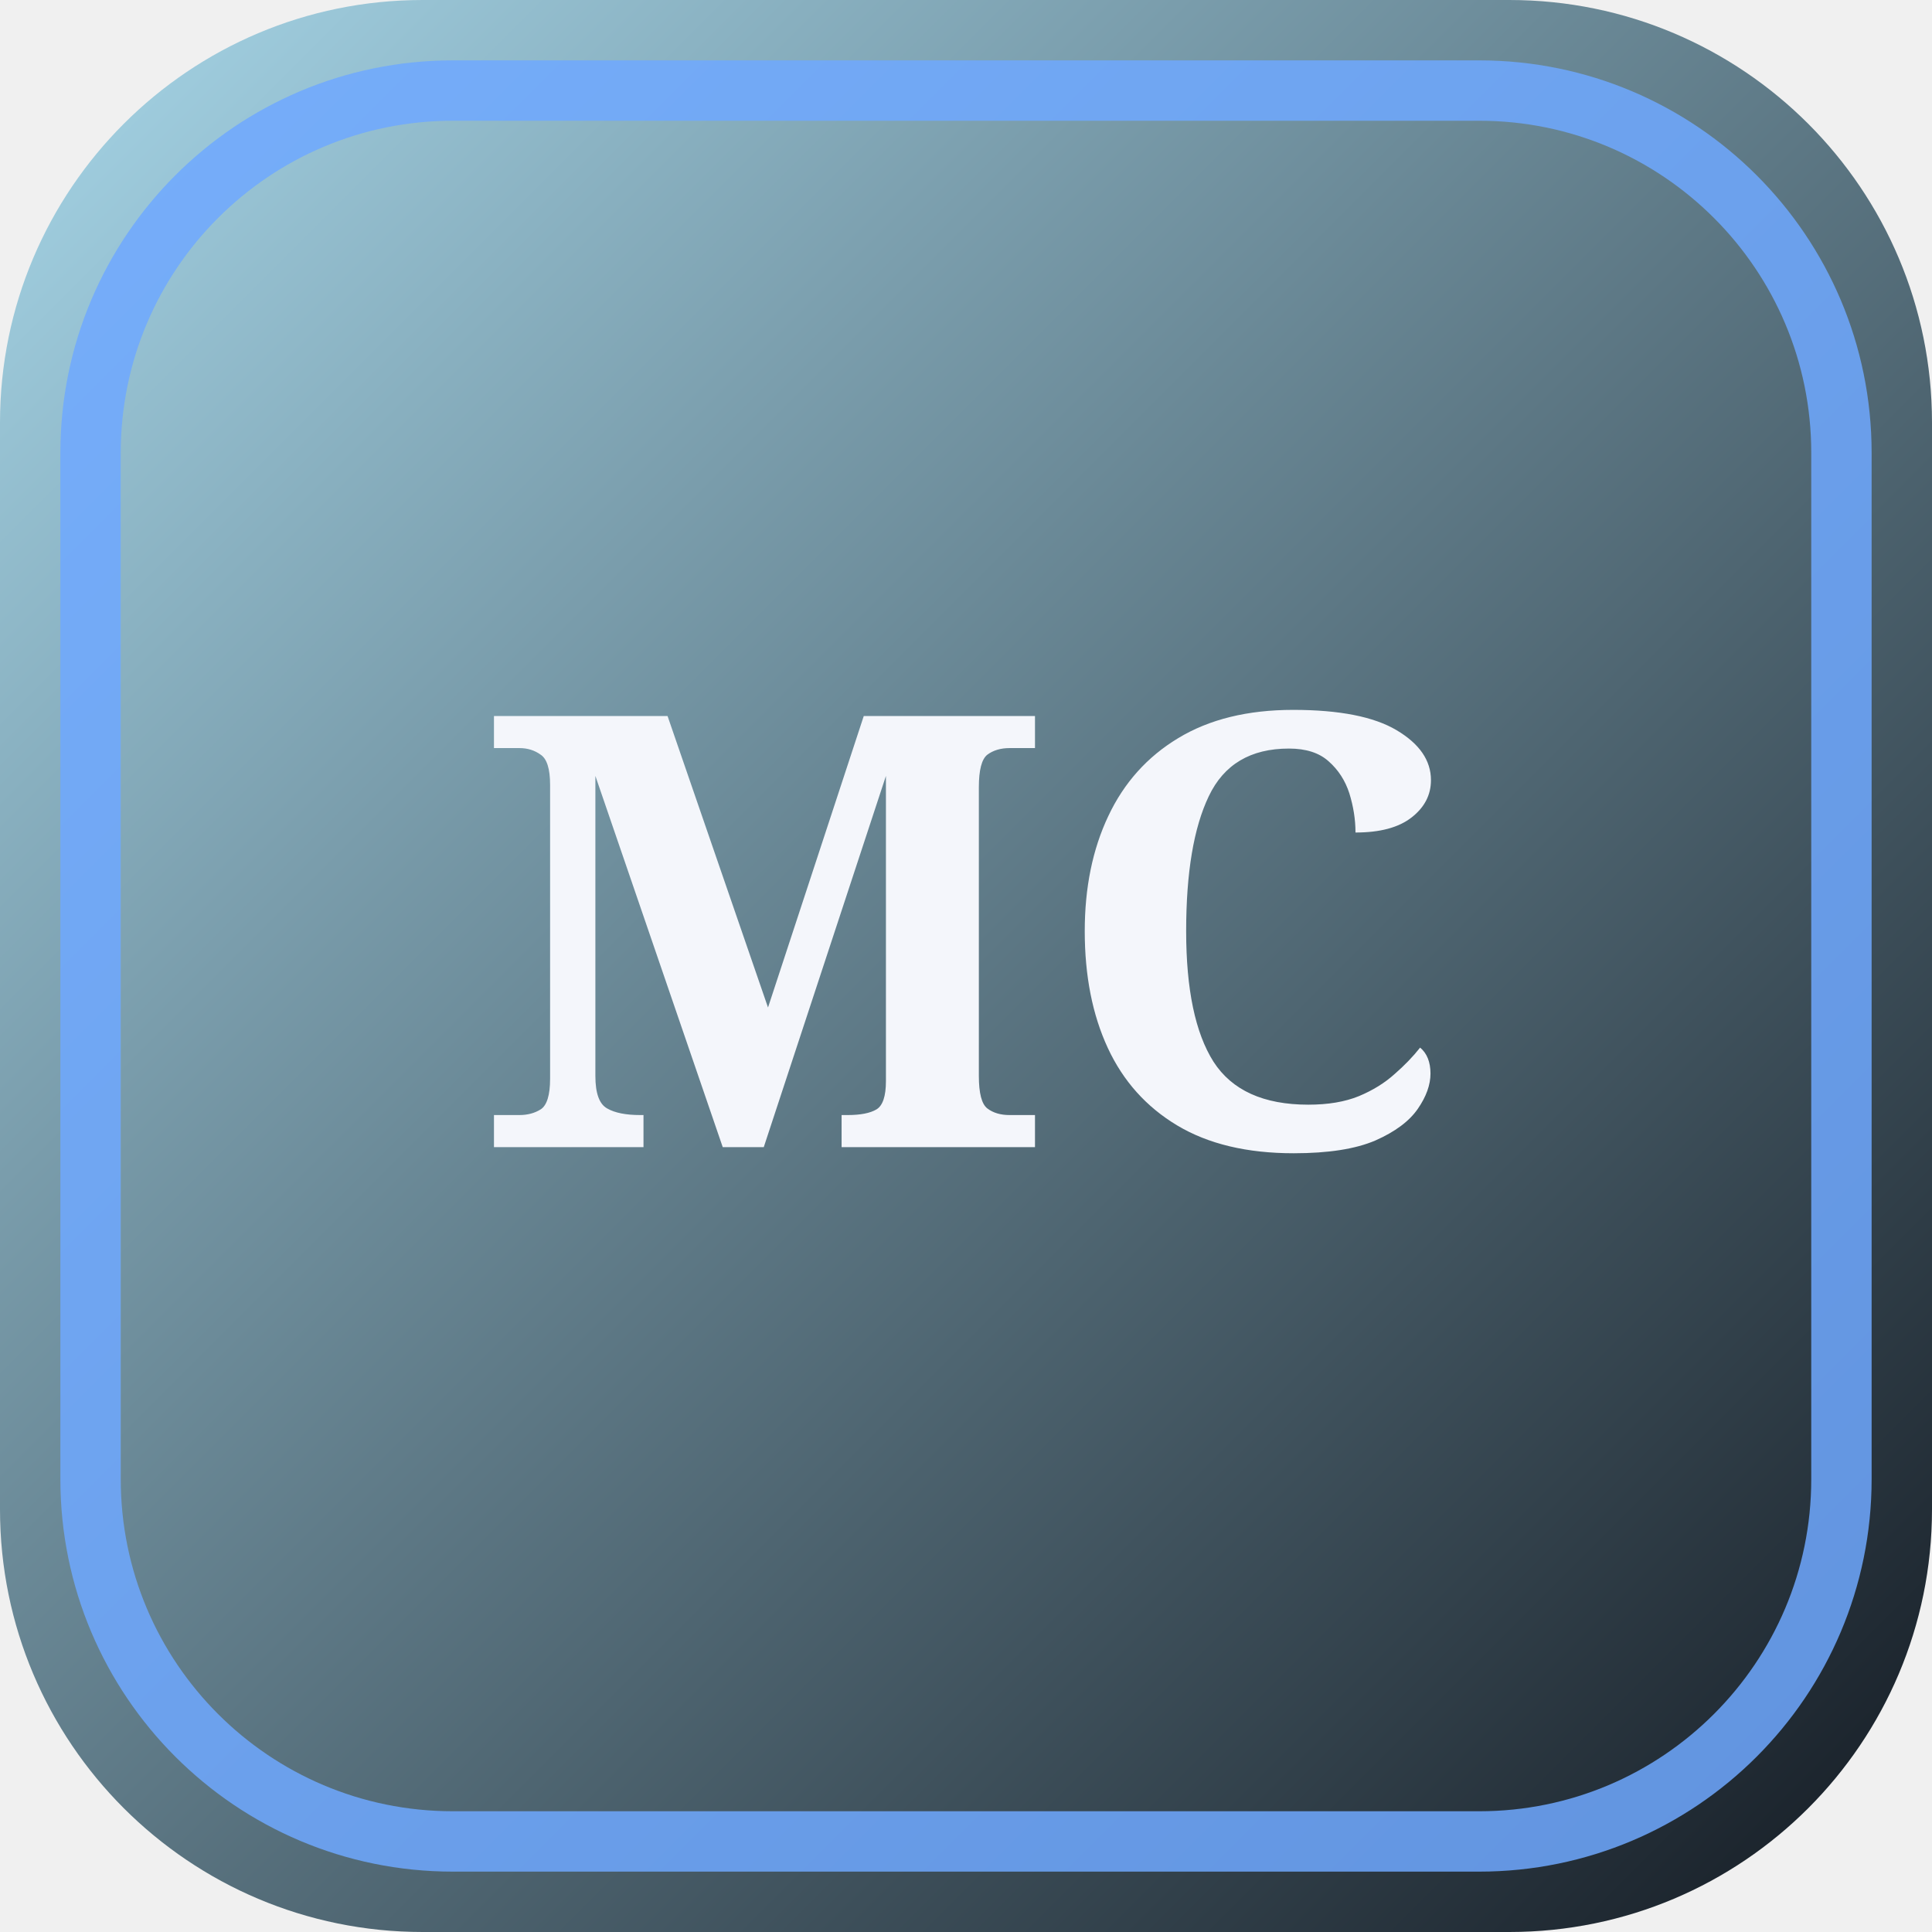
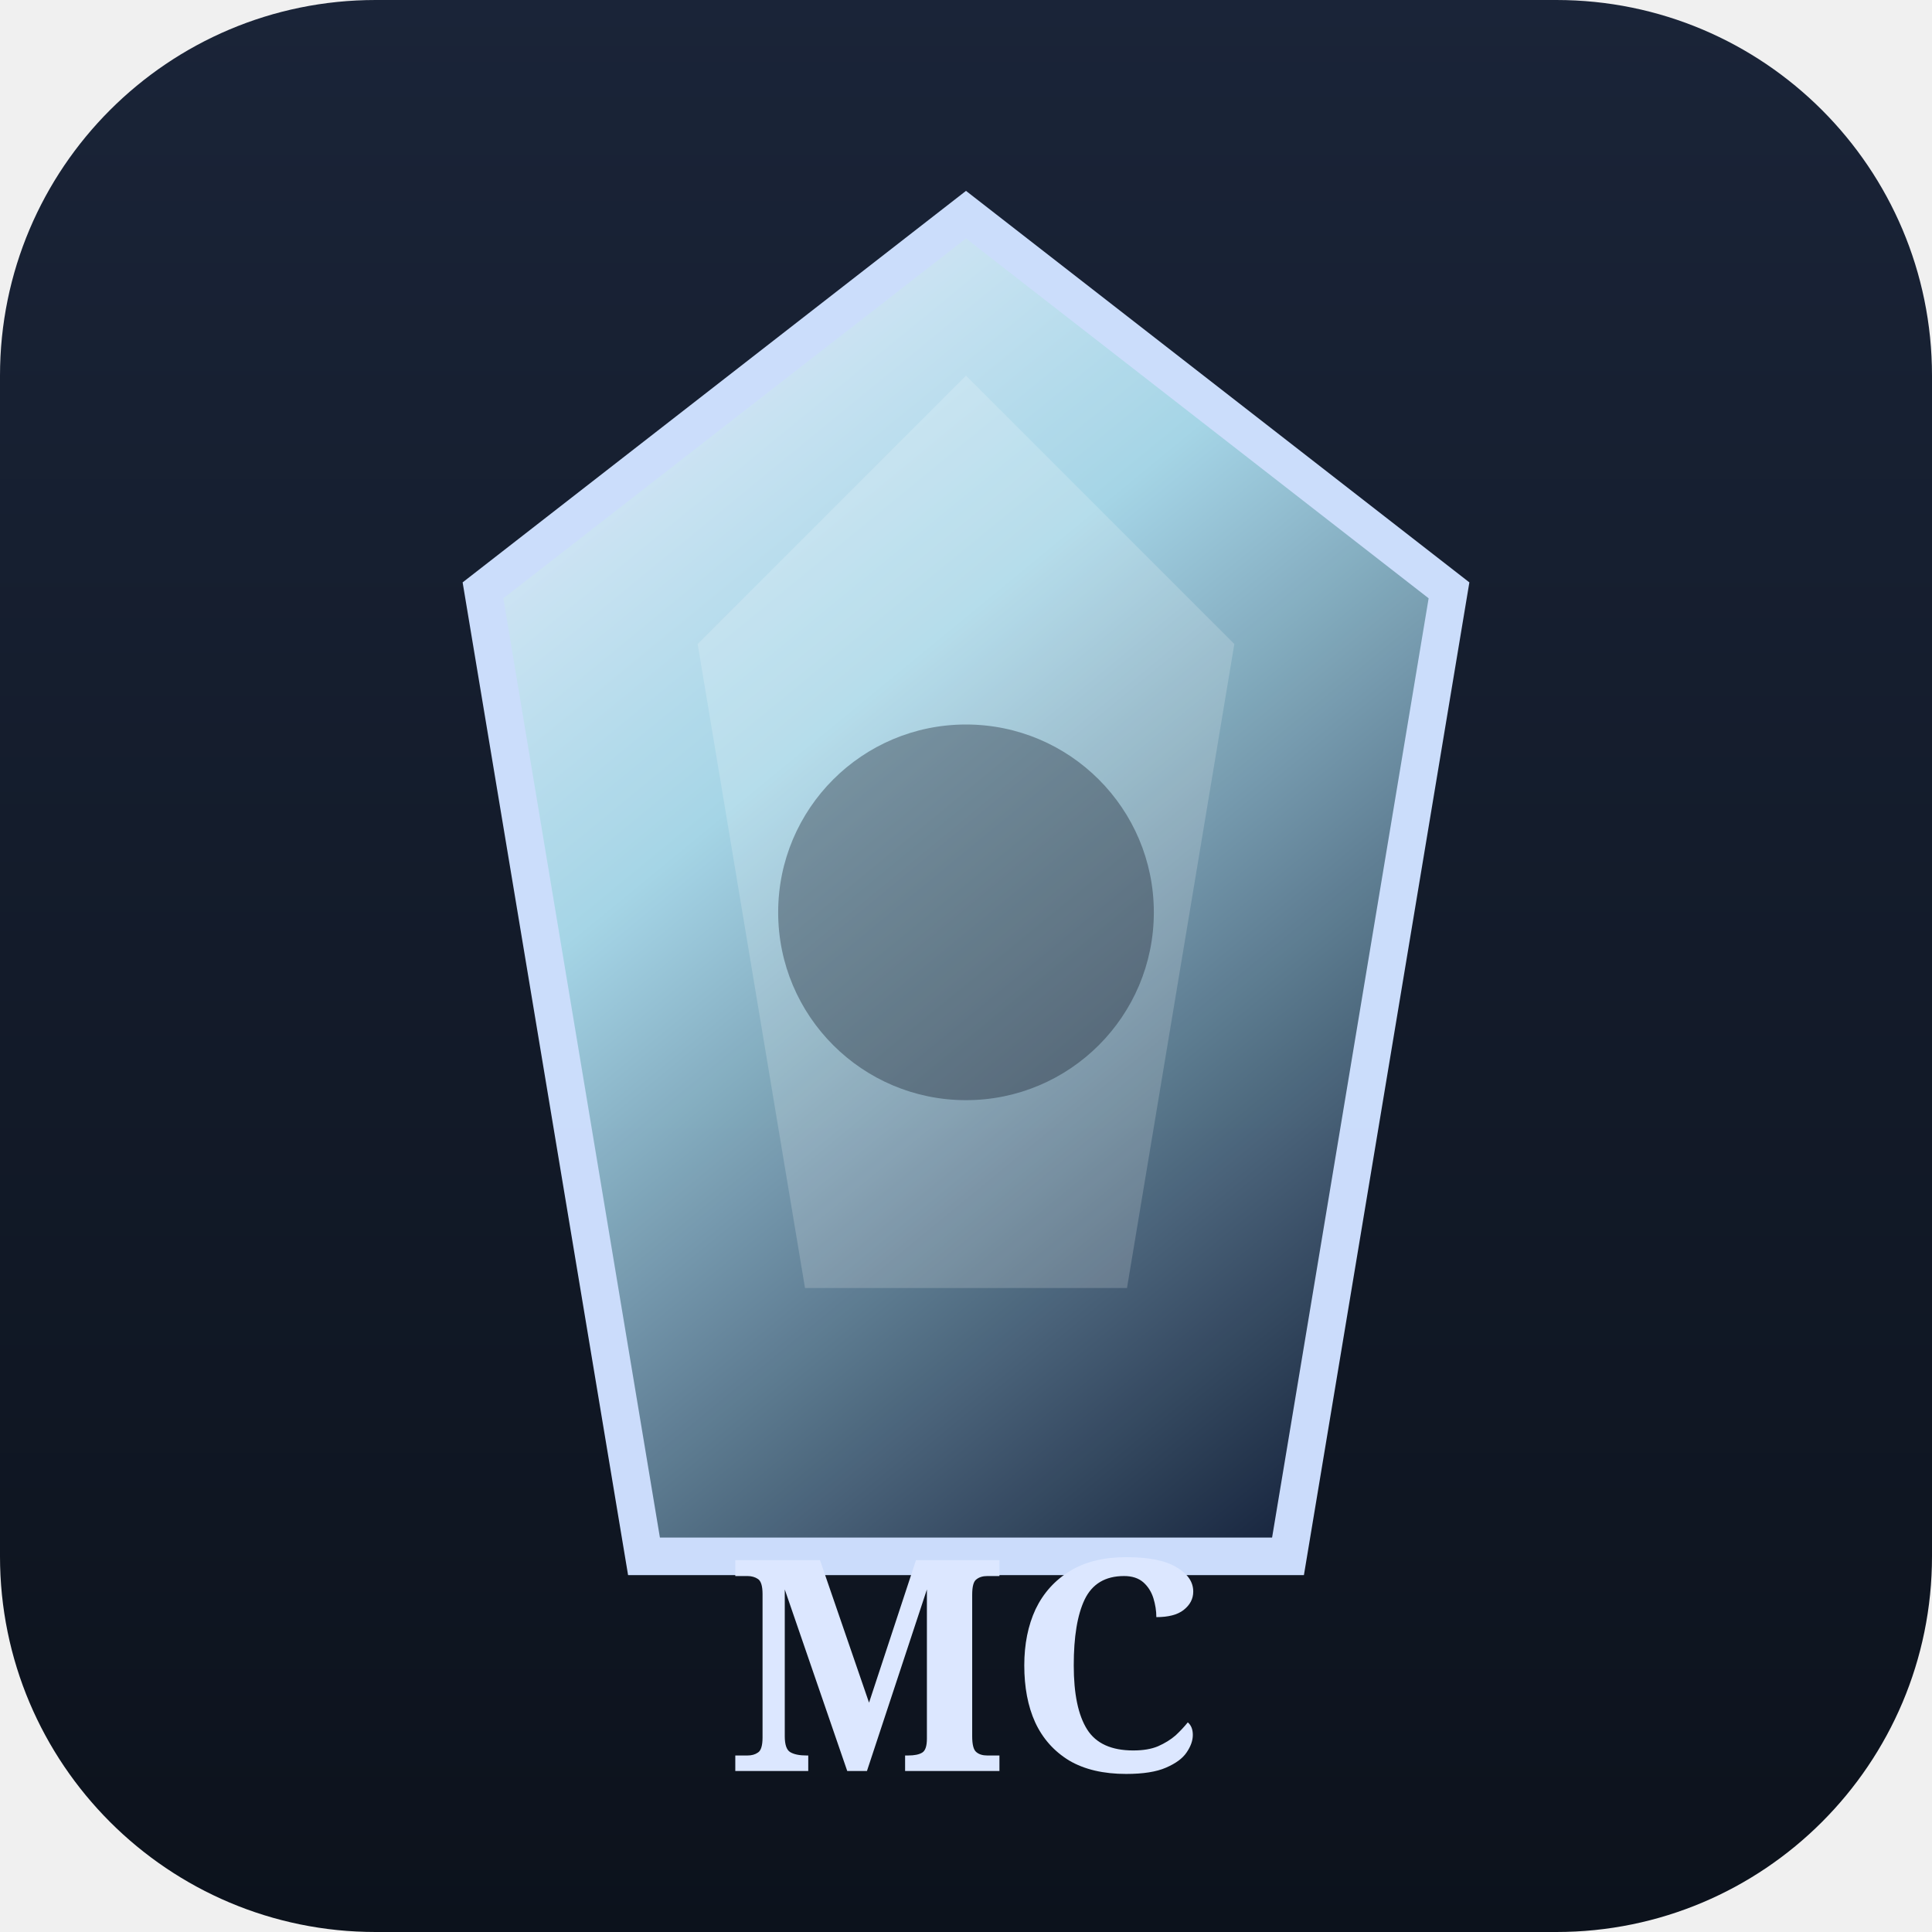
- <svg xmlns="http://www.w3.org/2000/svg" width="64" height="64" viewBox="0 0 64 64" role="img" aria-label="Metin Czerni">
+ <svg xmlns="http://www.w3.org/2000/svg" width="72" height="72" viewBox="0 0 72 72" role="img" aria-label="Metin Czerni">
  <defs>
-     <linearGradient id="g" x1="0" y1="0" x2="1" y2="1">
-       <stop offset="0%" stop-color="#A8D8EA" />
-       <stop offset="100%" stop-color="#121820" />
+     <linearGradient id="bgmetin1771353487596" x1="0" y1="0" x2="0" y2="1">
+       <stop offset="0%" stop-color="#1a2438" />
+       <stop offset="100%" stop-color="#0c121c" />
+     </linearGradient>
+     <linearGradient id="stmetin1771353487596" x1="0.2" y1="0" x2="0.8" y2="1">
+       <stop offset="0%" stop-color="#e8f0ff" />
+       <stop offset="35%" stop-color="#A8D8EA" />
+       <stop offset="100%" stop-color="#1a2840" />
    </linearGradient>
  </defs>
-   <rect width="64" height="64" rx="14" fill="url(#g)" />
-   <rect x="3" y="3" width="58" height="58" rx="12" fill="none" stroke="#6ea8ff" stroke-width="2" opacity="0.85" />
-   <text x="32" y="38" text-anchor="middle" font-family="Georgia, serif" font-size="20" font-weight="600" fill="#f4f6fb">MC</text>
+   <rect width="72" height="72" rx="14" fill="url(#bgmetin1771353487596)" />
+   <polygon points="36,8 54,22 48,58 24,58 18,22" fill="url(#stmetin1771353487596)" stroke="#cfe0ff" stroke-width="1.4" opacity="0.98" />
+   <polygon points="36,14 46,24 42,48 30,48 26,24" fill="#ffffff" opacity="0.18" />
+   <circle cx="36" cy="34" r="7" fill="#0b1220" opacity="0.35" />
+   <text x="36" y="66" text-anchor="middle" font-family="Georgia, serif" font-size="11" font-weight="700" fill="#dce7ff">MC</text>
</svg>
